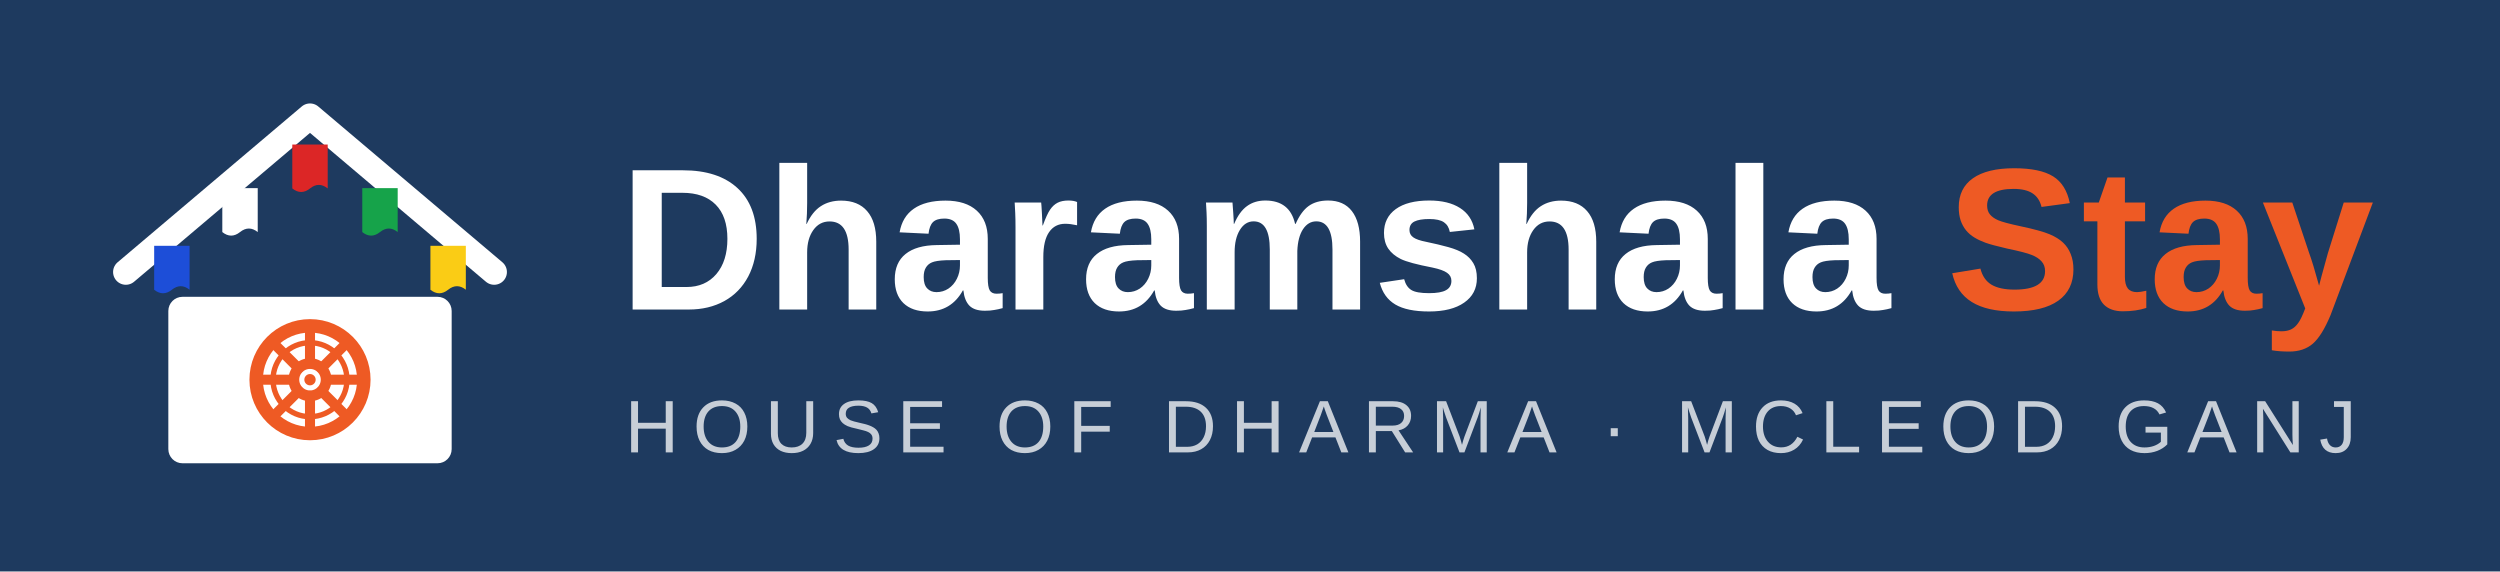
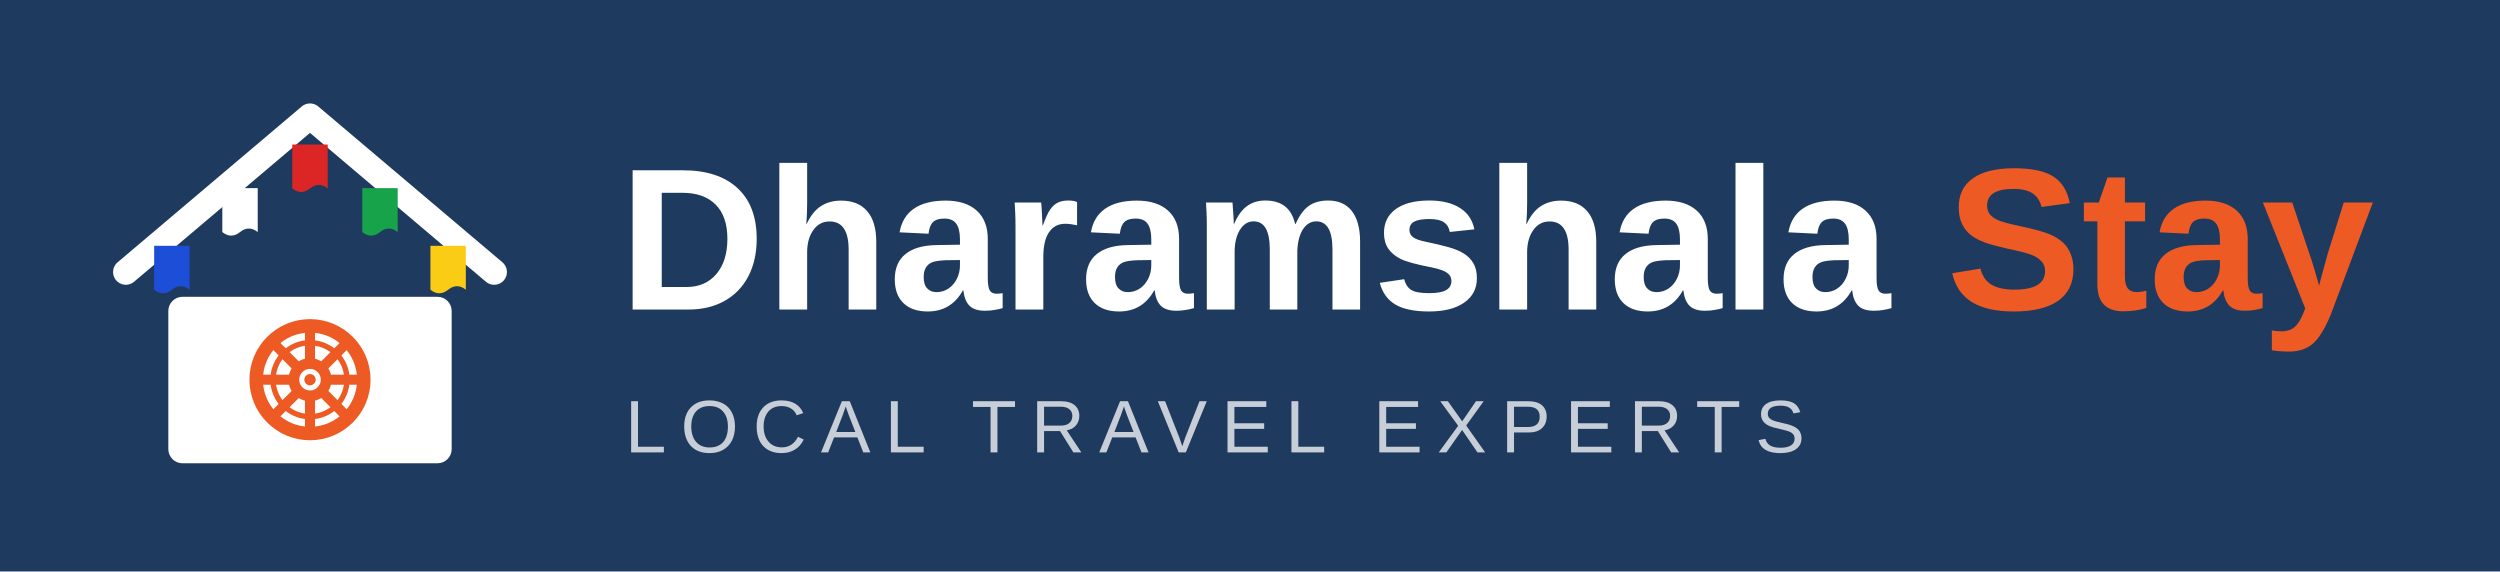
<svg xmlns="http://www.w3.org/2000/svg" viewBox="0 0 420 96" width="420" height="96" role="img" aria-label="Dharamshala Stay">
  <rect width="420" height="96" rx="0" fill="#1e3a5f" />
  <g transform="translate(14 10) scale(1.19)">
    <path d="M6 30 L32 8 L58 30" fill="none" stroke="#ffffff" stroke-width="3.6" stroke-linecap="round" stroke-linejoin="round" />
    <path d="M10.00 26.30 H15.00 V32.50 Q13.75 31.50 12.50 32.50 Q11.25 33.50 10.00 32.50 Z" fill="#1d4ed8" />
    <path d="M19.62 18.16 H24.62 V24.36 Q23.37 23.36 22.12 24.36 Q20.87 25.36 19.62 24.36 Z" fill="#ffffff" />
    <path d="M29.50 12.00 H34.50 V18.20 Q33.25 17.20 32.00 18.20 Q30.75 19.20 29.50 18.20 Z" fill="#dc2626" />
    <path d="M39.38 18.16 H44.38 V24.36 Q43.13 23.36 41.88 24.36 Q40.63 25.36 39.38 24.36 Z" fill="#16a34a" />
    <path d="M49.00 26.30 H54.00 V32.50 Q52.75 31.50 51.50 32.50 Q50.25 33.50 49.00 32.50 Z" fill="#facc15" />
    <rect x="12" y="33.5" width="40" height="23.5" rx="2" fill="#ffffff" />
    <circle cx="32" cy="45.2" r="7.60" fill="none" stroke="#ee5a24" stroke-width="1.90" />
    <circle cx="32" cy="45.2" r="5.22" fill="none" stroke="#ee5a24" stroke-width="0.76" />
    <circle cx="32" cy="45.2" r="2.28" fill="none" stroke="#ee5a24" stroke-width="1.52" />
    <circle cx="32" cy="45.2" r="0.80" fill="#ee5a24" />
    <line x1="34.28" y1="45.20" x2="39.60" y2="45.20" stroke="#ee5a24" stroke-width="1.42" stroke-linecap="round" />
    <line x1="33.61" y1="46.81" x2="37.37" y2="50.57" stroke="#ee5a24" stroke-width="1.42" stroke-linecap="round" />
    <line x1="32.00" y1="47.48" x2="32.00" y2="52.80" stroke="#ee5a24" stroke-width="1.42" stroke-linecap="round" />
    <line x1="30.39" y1="46.81" x2="26.63" y2="50.57" stroke="#ee5a24" stroke-width="1.42" stroke-linecap="round" />
    <line x1="29.72" y1="45.20" x2="24.40" y2="45.20" stroke="#ee5a24" stroke-width="1.42" stroke-linecap="round" />
    <line x1="30.39" y1="43.59" x2="26.63" y2="39.83" stroke="#ee5a24" stroke-width="1.42" stroke-linecap="round" />
    <line x1="32.00" y1="42.92" x2="32.00" y2="37.60" stroke="#ee5a24" stroke-width="1.42" stroke-linecap="round" />
    <line x1="33.61" y1="43.59" x2="37.37" y2="39.83" stroke="#ee5a24" stroke-width="1.42" stroke-linecap="round" />
  </g>
  <text x="104" y="52" font-family="Poppins, Segoe UI, Arial, sans-serif" font-weight="700" font-size="34" fill="#ffffff">Dharamshala <tspan fill="#ee5a24">Stay</tspan>
  </text>
-   <text x="105" y="76" font-family="Poppins, Segoe UI, Arial, sans-serif" font-weight="500" font-size="12.5" letter-spacing="2.4" fill="#ffffff" opacity="0.75">HOUSE OF DHARMA · MCLEOD GANJ</text>
+   <text x="105" y="76" font-family="Poppins, Segoe UI, Arial, sans-serif" font-weight="500" font-size="12.5" letter-spacing="2.4" fill="#ffffff" opacity="0.75">LOCAL TRAVEL EXPERTS</text>
</svg>
